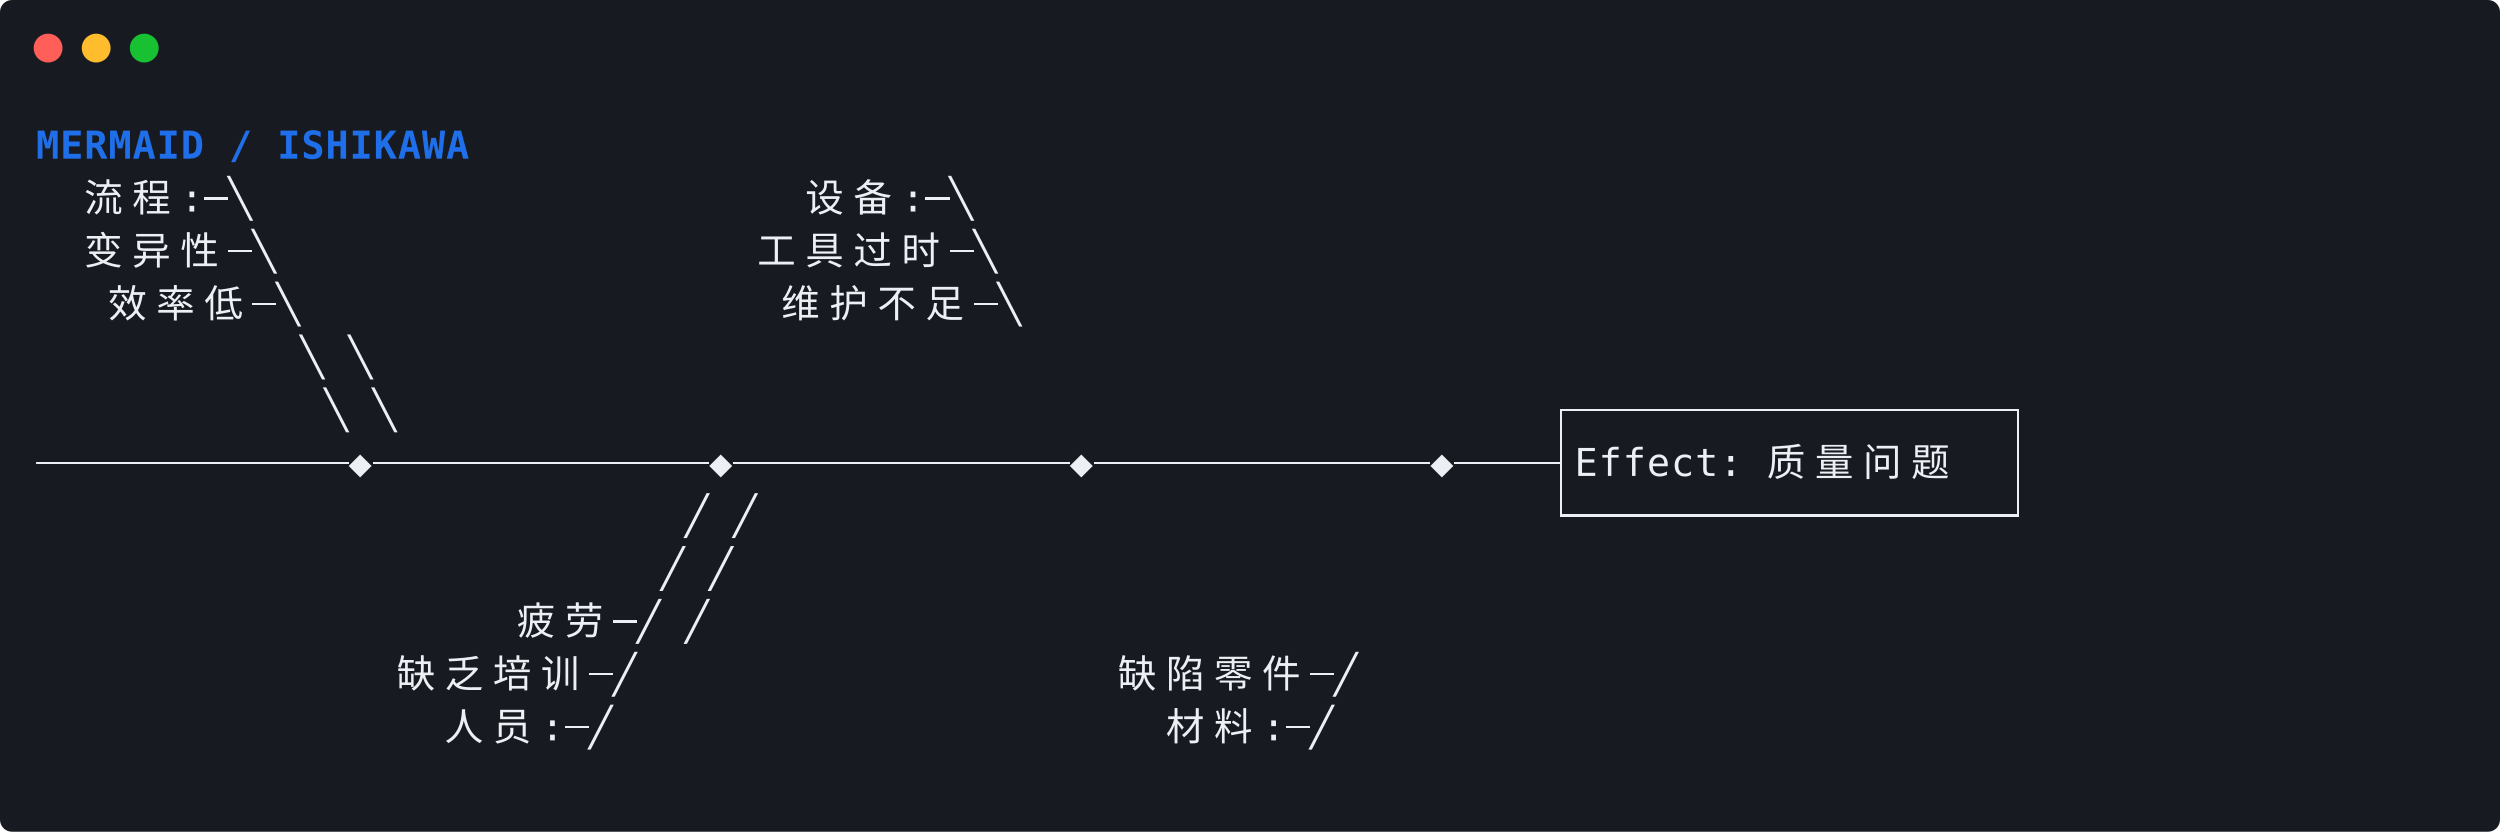
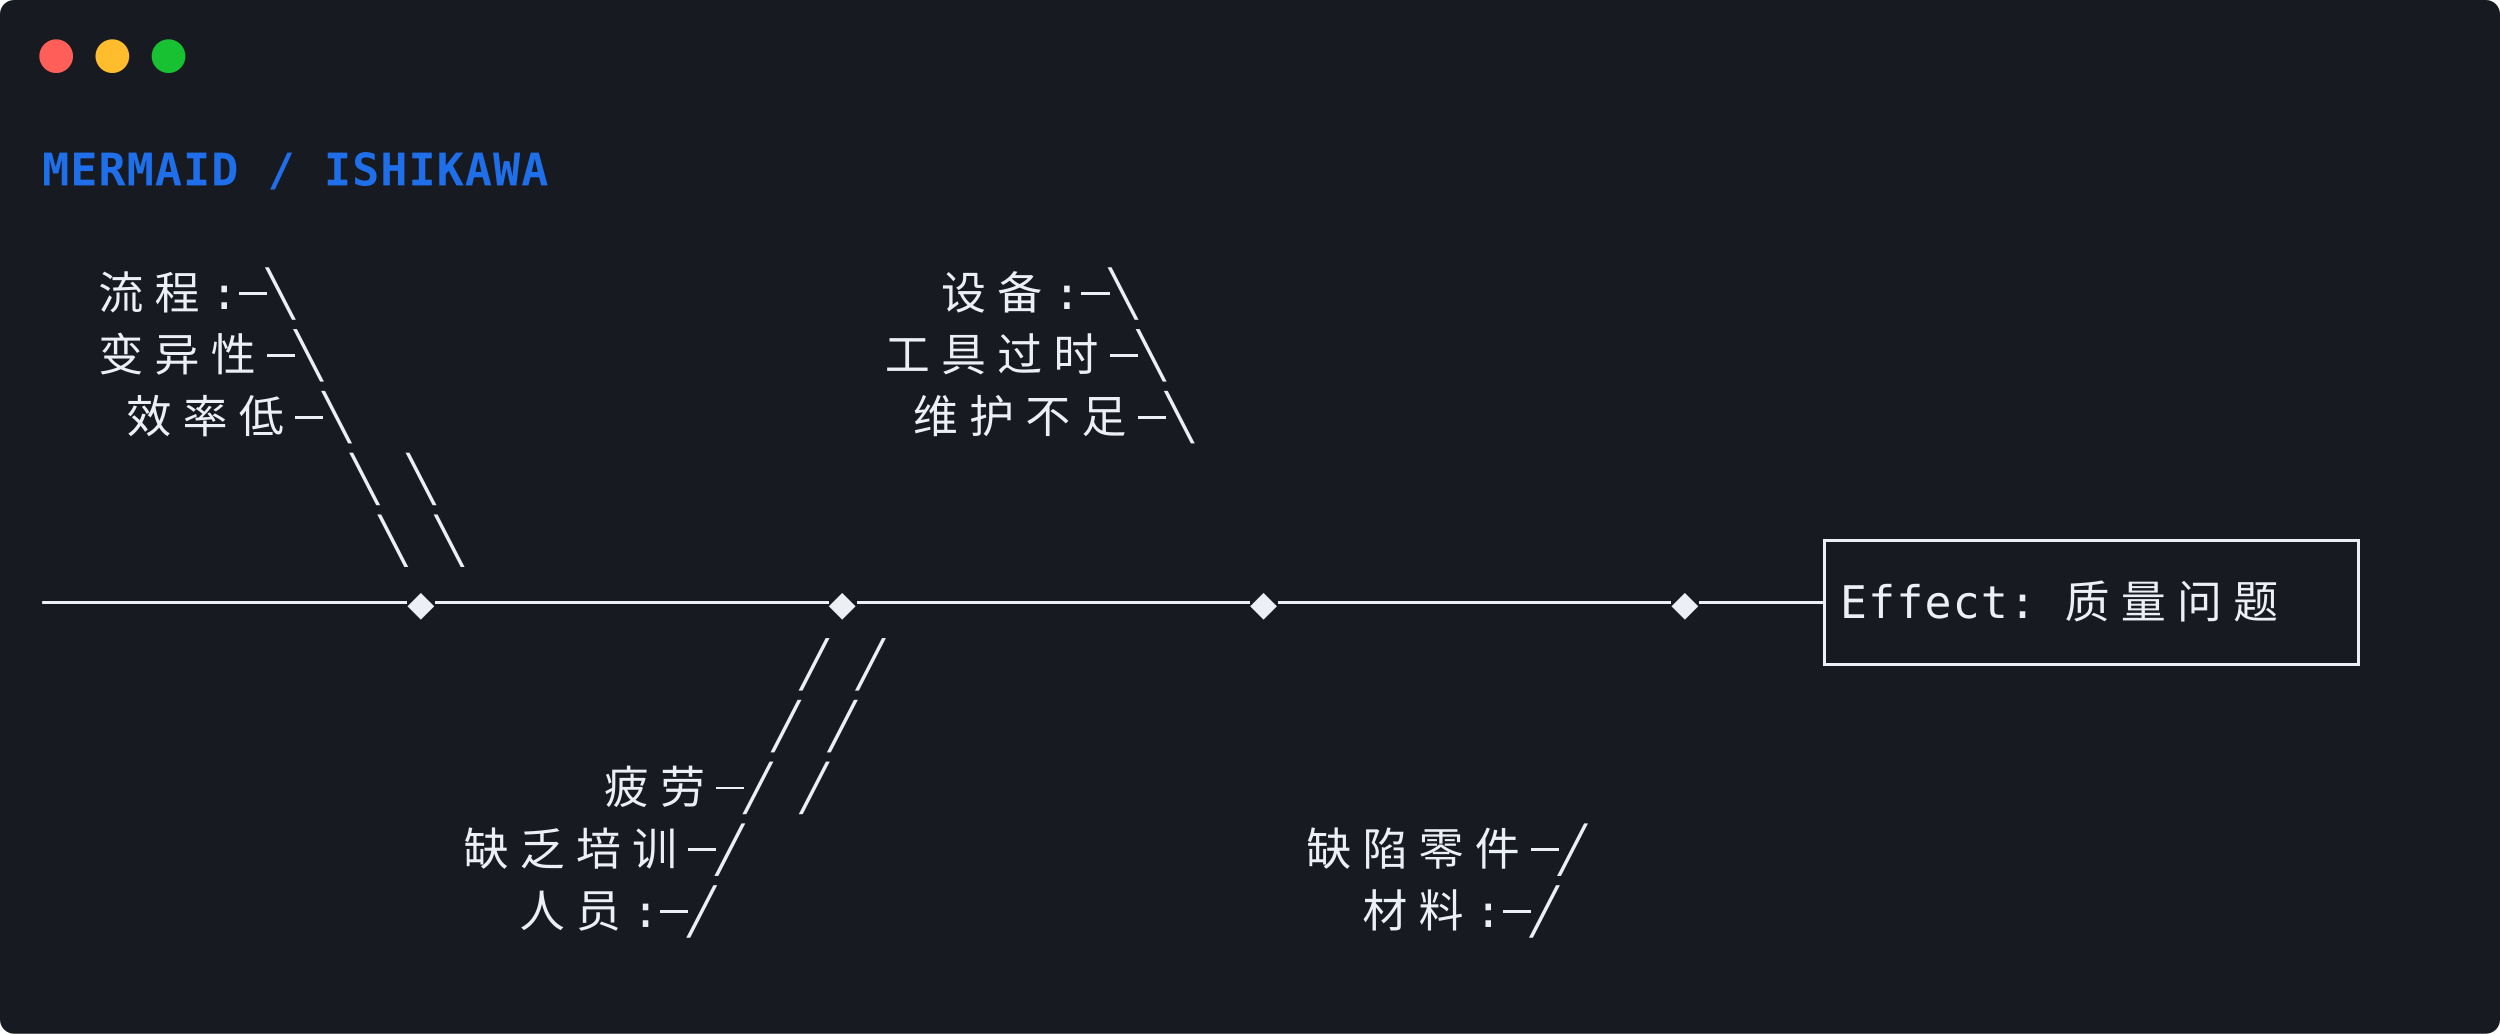
- <svg xmlns="http://www.w3.org/2000/svg" width="1040" height="346" viewBox="0 0 1040 346">
-   <rect width="1040" height="346" rx="5" fill="#171b21" />
+ <svg xmlns="http://www.w3.org/2000/svg" width="890" height="368" viewBox="0 0 890 368">
+   <rect width="890" height="368" rx="5" fill="#171b21" />
  <circle cx="20" cy="20" r="6" fill="#ff5f58" />
  <circle cx="40" cy="20" r="6" fill="#ffbd2e" />
  <circle cx="60" cy="20" r="6" fill="#18c132" />
-   <svg x="15" y="50" width="1000" height="286" viewBox="0 0 1000 286" overflow="hidden">
+   <svg x="15" y="50" width="850" height="308" viewBox="0 0 850 308" overflow="hidden">
    <style>.s0{fill:#1f6feb;font-weight:700}text{white-space:pre;font-kerning:none;font-variant-ligatures:none;font-synthesis:none;font-optical-sizing:none;-webkit-font-smoothing:antialiased;text-rendering:optimizeLegibility;text-decoration-skip-ink:none;text-decoration-thickness:1px;text-underline-offset:2px;letter-spacing:0.4px}</style>
    <g font-family="'JetBrains Mono','Fira Code','SF Mono',Menlo,Consolas,'DejaVu Sans Mono','Liberation Mono','Symbols Nerd Font Mono','Symbols Nerd Font','Powerline Symbols','Apple Symbols','Segoe UI Symbol','Noto Sans Symbols 2','Noto Sans Symbols','Apple Color Emoji','Segoe UI Emoji','Noto Color Emoji',monospace" font-size="16" fill="#eceff4" shape-rendering="crispEdges">
      <defs>
        <g id="c">
          <rect width="10" height="22" fill="#6a737d" />
        </g>
      </defs>
      <g class="r">
        <g transform="translate(0 0)">
          <g transform="translate(0 0)">
            <text y="16" class="s0">MERMAID / ISHIKAWA</text>
          </g>
-           <g transform="translate(0 22)">
+           <g transform="translate(0 44)">
            <path d="M70 10h10v1H70M370 10h10v1H370" />
            <text x="20" y="16">流</text>
            <text x="40" y="16">程</text>
            <text x="60" y="16">:</text>
            <text x="80" y="16">╲</text>
            <text x="320" y="16">设</text>
            <text x="340" y="16">备</text>
            <text x="360" y="16">:</text>
            <text x="380" y="16">╲</text>
          </g>
-           <g transform="translate(0 44)">
+           <g transform="translate(0 66)">
            <path d="M80 10h10v1H80M380 10h10v1H380" />
            <text x="20" y="16">变</text>
            <text x="40" y="16">异</text>
            <text x="60" y="16">性</text>
            <text x="90" y="16">╲</text>
            <text x="300" y="16">工</text>
            <text x="320" y="16">具</text>
            <text x="340" y="16">过</text>
            <text x="360" y="16">时</text>
            <text x="390" y="16">╲</text>
          </g>
-           <g transform="translate(0 66)">
+           <g transform="translate(0 88)">
            <path d="M90 10h10v1H90M390 10h10v1H390" />
            <text x="30" y="16">效</text>
            <text x="50" y="16">率</text>
            <text x="70" y="16">低</text>
            <text x="100" y="16">╲</text>
            <text x="310" y="16">维</text>
            <text x="330" y="16">护</text>
            <text x="350" y="16">不</text>
            <text x="370" y="16">足</text>
            <text x="400" y="16">╲</text>
          </g>
-           <g transform="translate(0 88)">
+           <g transform="translate(0 110)">
            <text x="110" y="16">╲                             ╲</text>
          </g>
-           <g transform="translate(0 110)">
+           <g transform="translate(0 132)">
            <path d="M634 10h6v1H634M634 10h1v12H634M640 10h180v1H640M820 10h5v1H820M824 10h1v12H824" />
            <text x="120" y="16">╲                             ╲</text>
          </g>
-           <g transform="translate(0 132)">
+           <g transform="translate(0 154)">
            <path d="M0 10h130v1H0M140 10h140v1H140M290 10h140v1H290M440 10h140v1H440M590 10h40v1H590M630 10h5v1H630M634 0h1v22H634M824 0h1v22H824" />
            <text x="130" y="16">◆</text>
            <text x="280" y="16">◆</text>
            <text x="430" y="16">◆</text>
            <text x="580" y="16">◆</text>
            <text x="640" y="16">Effect:</text>
            <text x="720" y="16">质</text>
            <text x="740" y="16">量</text>
            <text x="760" y="16">问</text>
            <text x="780" y="16">题</text>
          </g>
-           <g transform="translate(0 154)">
+           <g transform="translate(0 176)">
            <path d="M634 10h6v1H634M634 0h1v11H634M640 10h180v1H640M820 10h5v1H820M824 0h1v11H824" />
            <text x="270" y="16">╱                             ╱</text>
          </g>
-           <g transform="translate(0 176)">
+           <g transform="translate(0 198)">
            <text x="260" y="16">╱                             ╱</text>
          </g>
-           <g transform="translate(0 198)">
+           <g transform="translate(0 220)">
            <path d="M240 10h10v1H240" />
            <text x="200" y="16">疲</text>
            <text x="220" y="16">劳</text>
            <text x="250" y="16">╱                             ╱</text>
          </g>
-           <g transform="translate(0 220)">
+           <g transform="translate(0 242)">
            <path d="M230 10h10v1H230M530 10h10v1H530" />
            <text x="150" y="16">缺</text>
            <text x="170" y="16">乏</text>
            <text x="190" y="16">培</text>
            <text x="210" y="16">训</text>
            <text x="240" y="16">╱</text>
            <text x="450" y="16">缺</text>
            <text x="470" y="16">陷</text>
            <text x="490" y="16">零</text>
            <text x="510" y="16">件</text>
            <text x="540" y="16">╱</text>
          </g>
-           <g transform="translate(0 242)">
+           <g transform="translate(0 264)">
            <path d="M220 10h10v1H220M520 10h10v1H520" />
            <text x="170" y="16">人</text>
            <text x="190" y="16">员</text>
            <text x="210" y="16">:</text>
            <text x="230" y="16">╱</text>
            <text x="470" y="16">材</text>
            <text x="490" y="16">料</text>
            <text x="510" y="16">:</text>
            <text x="530" y="16">╱</text>
          </g>
        </g>
      </g>
    </g>
  </svg>
</svg>
